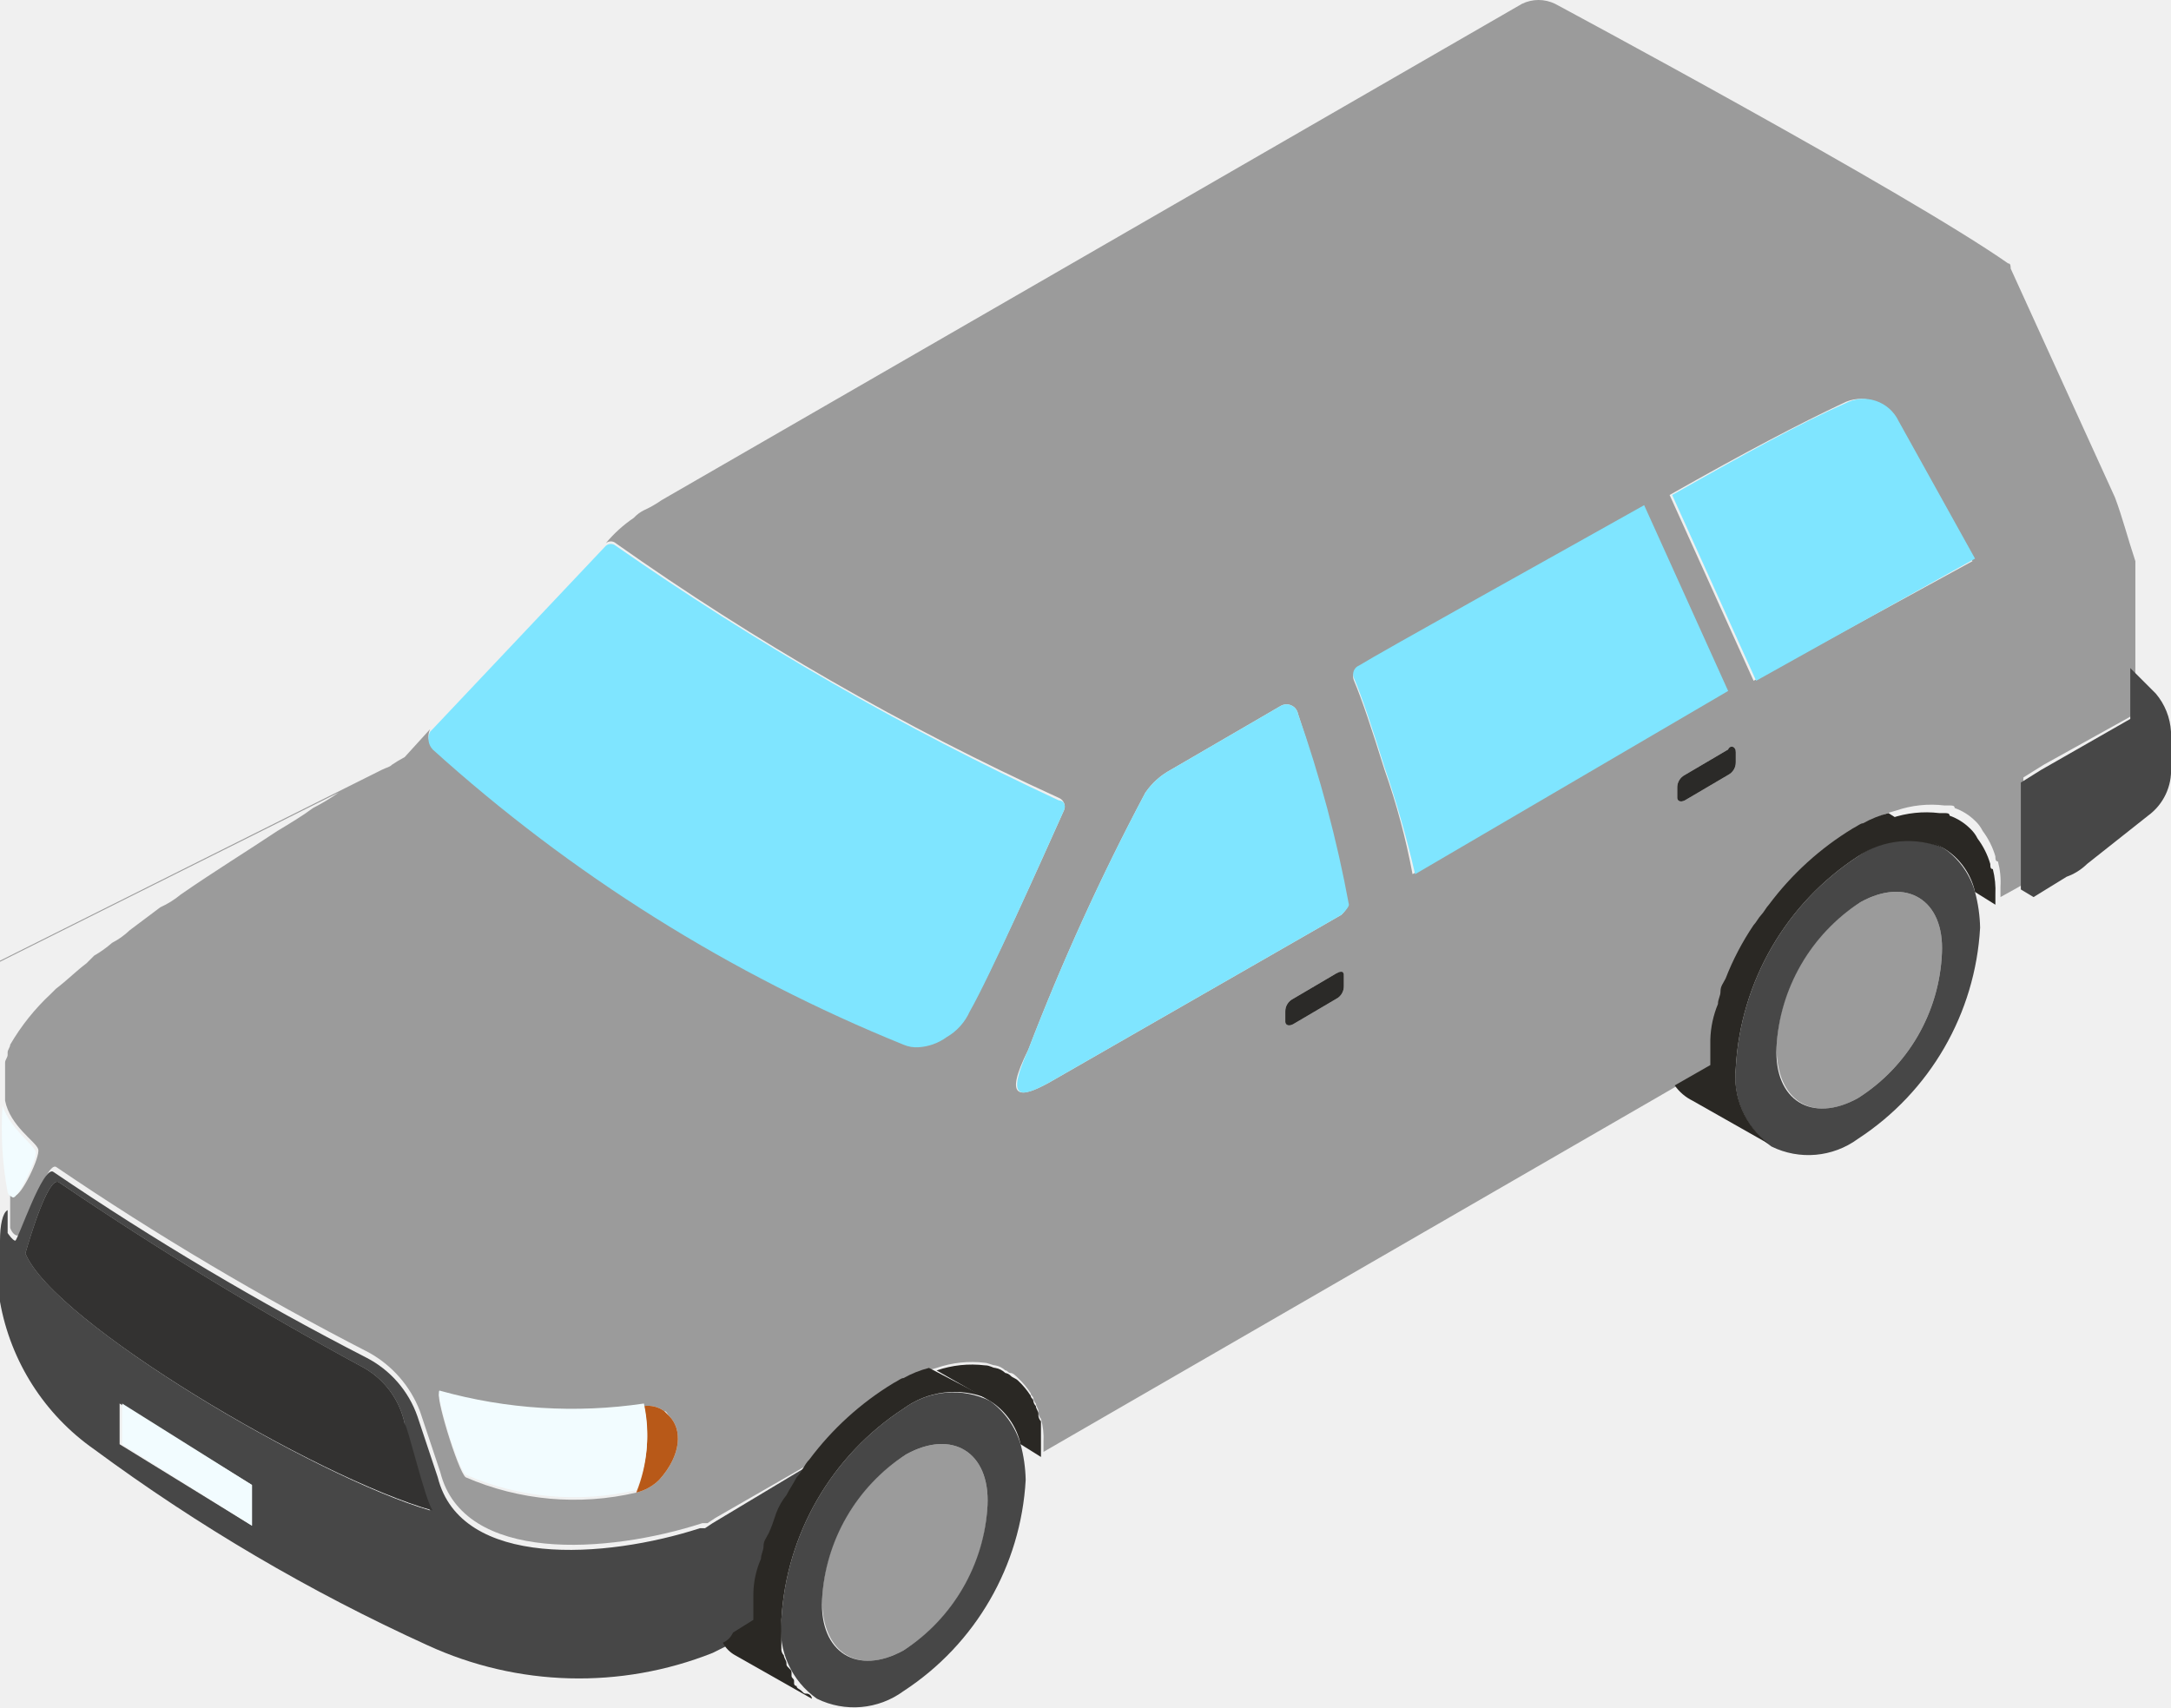
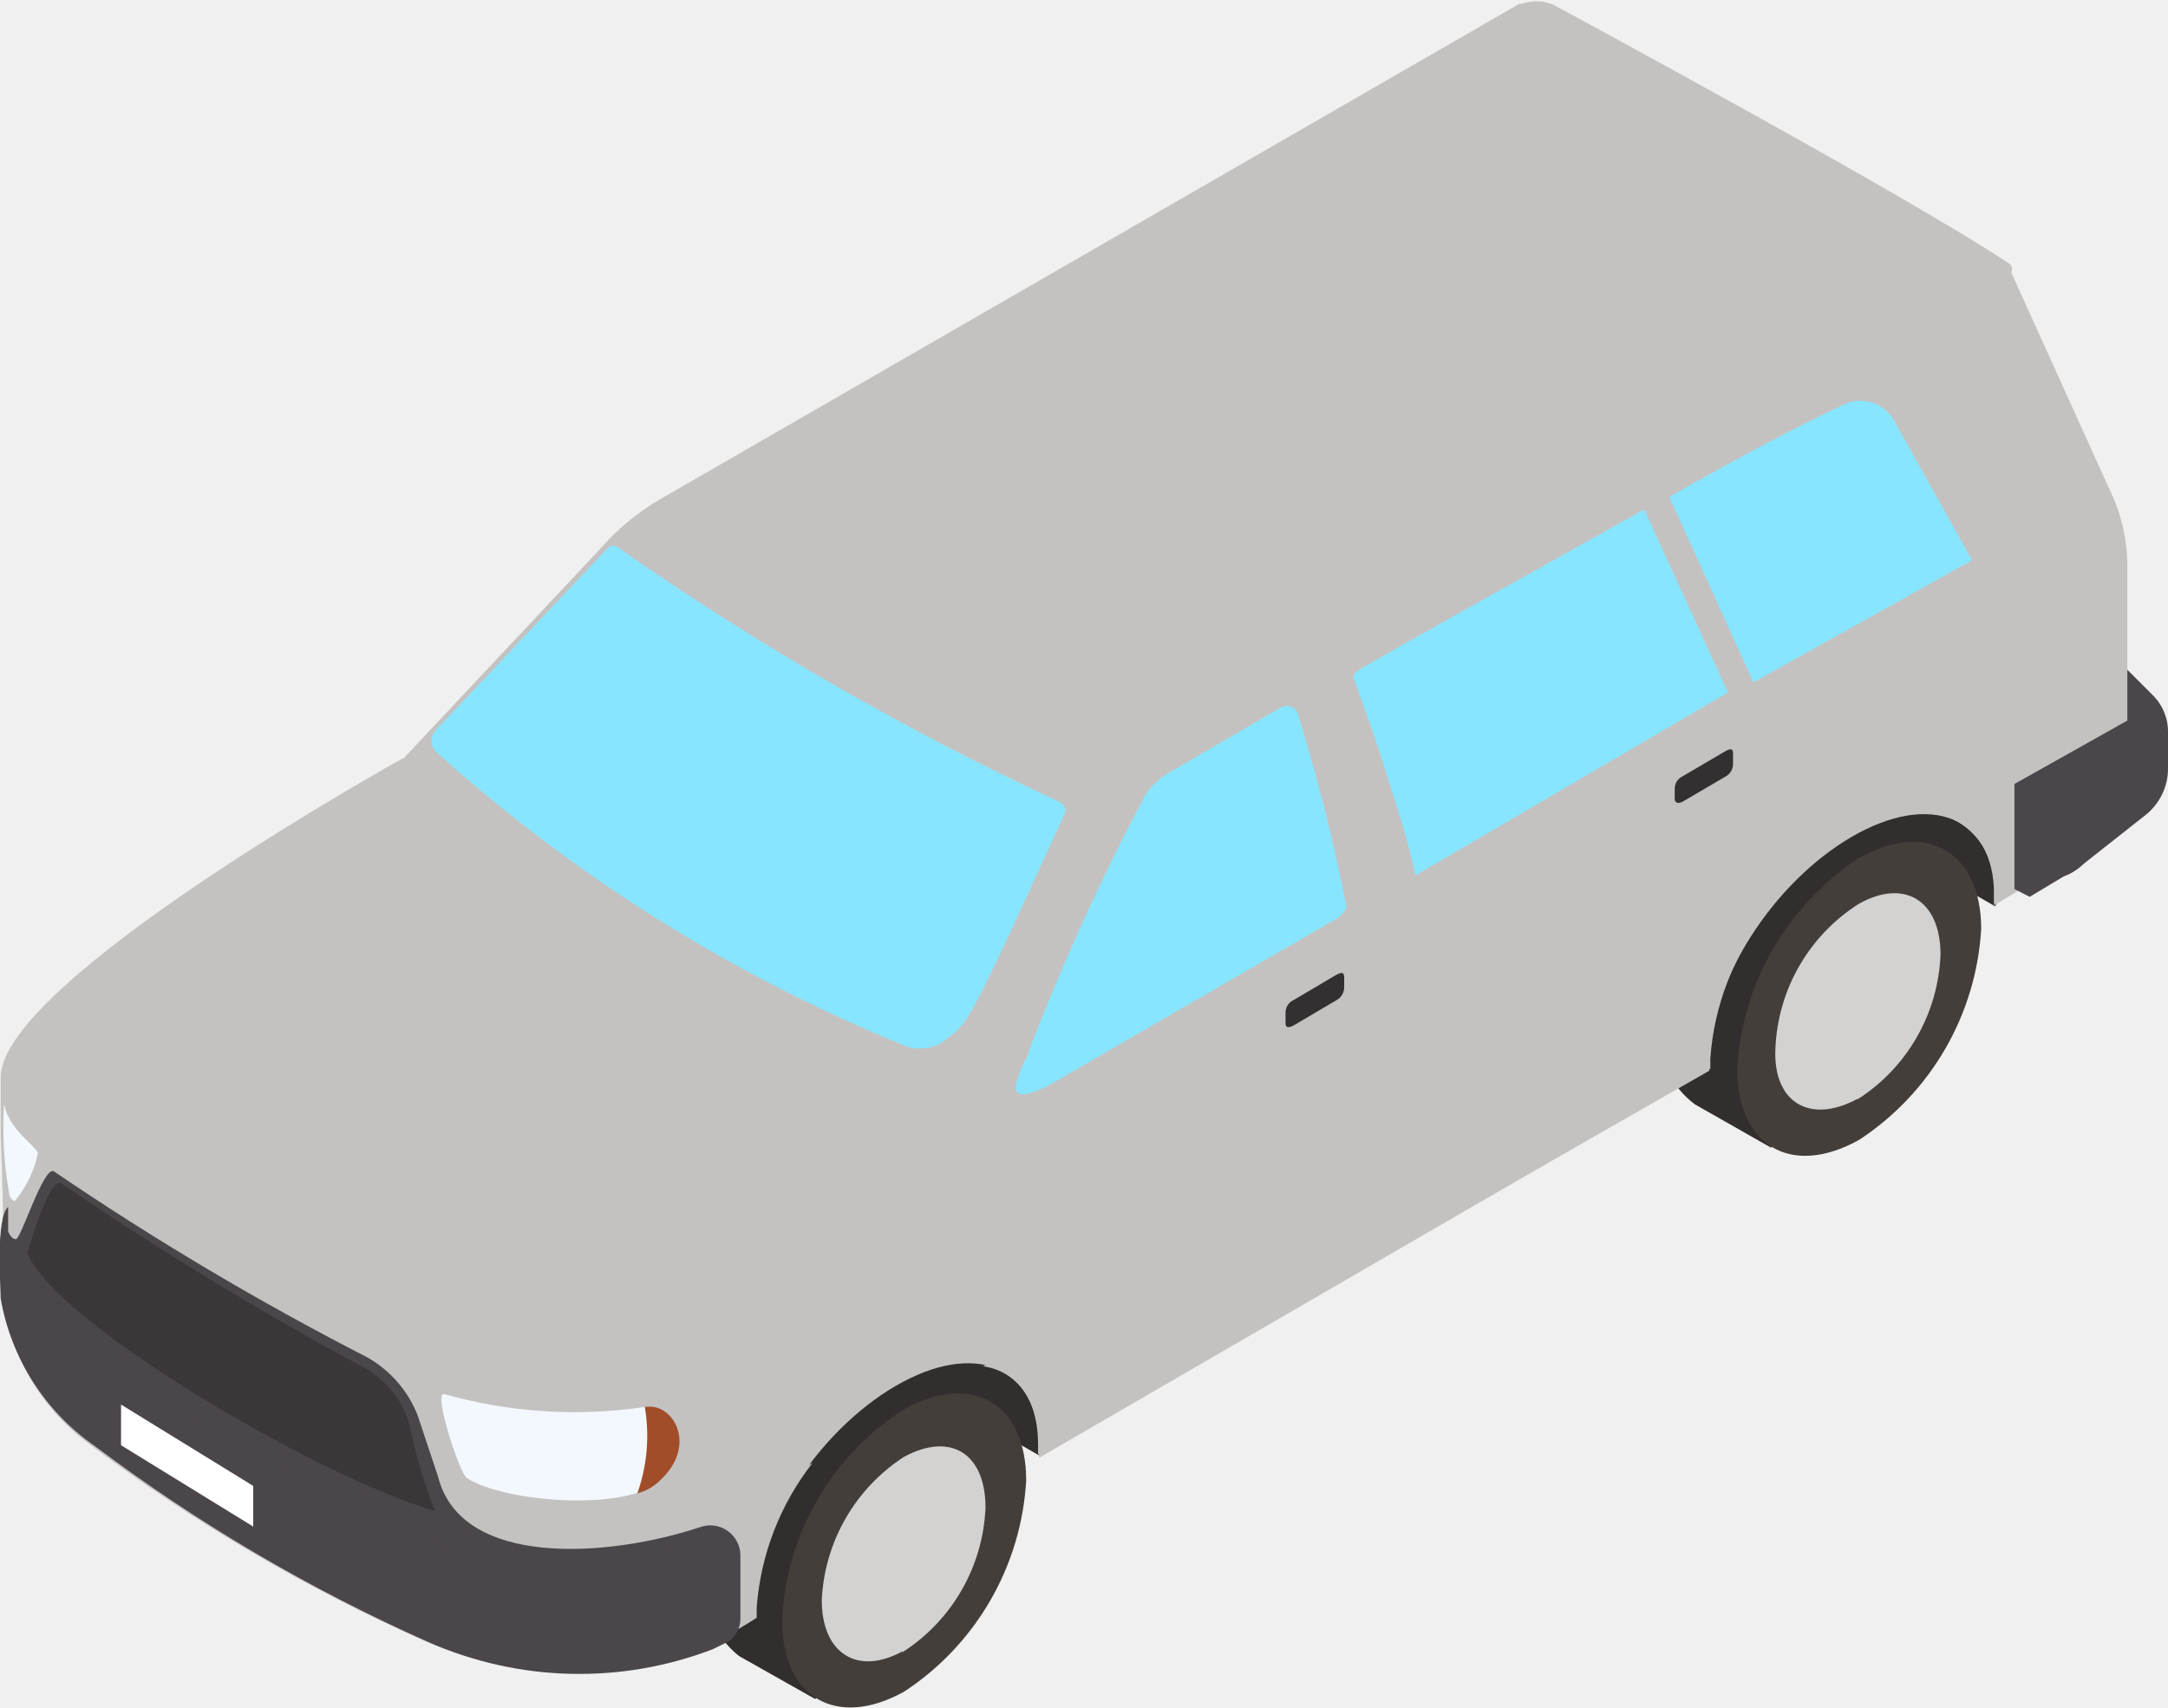
- <svg xmlns="http://www.w3.org/2000/svg" id="Capa_1" data-name="Capa 1" viewBox="0 0 85.3 67.09">
+ <svg xmlns="http://www.w3.org/2000/svg" id="Capa_1" data-name="Capa 1" viewBox="0 0 63.95 50.38">
  <defs>
-     <style>.cls-1{fill:#9b9b9b;}.cls-2{fill:#b85918;}.cls-3{fill:#474747;}.cls-4{fill:#2a2824;}.cls-5,.cls-6{fill:#2b2a28;}.cls-5{isolation:isolate;opacity:0.7;}.cls-7{fill:#7fe5ff;}.cls-8{fill:#f2fcff;}</style>
+     <style>.cls-1{fill:#332e2e;}.cls-2{fill:#443e3b;}.cls-3{fill:#d3d2d1;}.body{fill:#c4c2c1;}.body{fill:#c4c2c1;}.cls-6{fill:#87e5ff;}.cls-12,.cls-8{fill:#4b464a;}.cls-13,.cls-9{fill:#342f31;}.cls-9{opacity:0.7;}.cls-10{fill:#f2f8fd;}.cls-11{fill:#a14d2a;}.cls-12{opacity:0.5;}.cls-14{fill:#fff;}</style>
  </defs>
-   <path class="cls-1" d="M551.5,695.1a7.1,7.1,0,0,0-3.3,5.7c0,2.1,1.4,3,3.2,2a7.1,7.1,0,0,0,3.3-5.7C554.8,695,553.3,694.1,551.5,695.1Z" transform="translate(-515.9 -637.95)" />
-   <path class="cls-1" d="M589,673.4a7.1,7.1,0,0,0-3.3,5.7c0,2.1,1.4,3,3.2,2a7.1,7.1,0,0,0,3.3-5.7C592.3,673.3,590.8,672.4,589,673.4Z" transform="translate(-515.9 -637.95)" />
-   <path class="cls-1" d="M599,657.5l-4.1-9c0-.1,0-.2-.1-.2-4-2.8-17.8-10.2-17.8-10.2a1.48,1.48,0,0,0-1.3,0h0l-33.8,19.5a4.35,4.35,0,0,1-.7.4,1.38,1.38,0,0,0-.4.3h0a5.24,5.24,0,0,0-1.1,1,.3.3,0,0,1,.4,0,107.47,107.47,0,0,0,17.4,10,.37.37,0,0,1,.2.5c-.9,2-2.9,6.5-3.7,7.8a2.19,2.19,0,0,1-.9,1,2.1,2.1,0,0,1-1.1.4,1.27,1.27,0,0,1-.6-.1,62.74,62.74,0,0,1-18.5-11.6.62.62,0,0,1-.1-.7l-1,1.1a5.2,5.2,0,0,0-.5.3c-.1.1-.2.1-.4.2a1966866193407.54,1966866193407.54,0,0,0-.8.4c-.3.2-.6.3-.9.5a8.79,8.79,0,0,1-1,.6h0c-.4.3-.9.6-1.4.9-1.2.8-2.5,1.6-3.8,2.5a3.51,3.51,0,0,1-.8.5l-1.2.9a3,3,0,0,1-.7.5,4.23,4.23,0,0,1-.7.5l-.3.3c-.4.3-.8.7-1.2,1l-.2.2a8.72,8.72,0,0,0-1.6,2c0,.1-.1.2-.1.3v.1c0,.1-.1.2-.1.3v1.5c.2,1,1.2,1.6,1.3,1.9s-.7,1.9-.9,1.8-.2-.2-.2-.2v1.5s.1.3.3.3,1.1-2.9,1.5-2.7a117.36,117.36,0,0,0,12.3,7.3,4.46,4.46,0,0,1,2,2.3l.8,2.4c.9,3.6,6.6,3.2,10.3,2h.2l.3-.2,4-2.3a11.7,11.7,0,0,1,3.3-3c.2-.1.3-.2.4-.2a4.18,4.18,0,0,1,1-.4,4.27,4.27,0,0,1,1.9-.2c.1,0,.3.1.4.1a.76.76,0,0,1,.4.2c.1,0,.1.1.2.1s.2.1.3.2a3.17,3.17,0,0,1,.5.6c0,.1.1.1.1.2a.35.35,0,0,0,.1.2c0,.1.1.2.1.3a.37.37,0,0,0,.1.3,2.77,2.77,0,0,1,.1.9v.4L582,680.5l1.4-.8v-1a3.53,3.53,0,0,1,.3-1.4c0-.2.1-.3.1-.5s.1-.3.2-.5a10.6,10.6,0,0,1,1.1-2.1c.1-.1.2-.3.3-.4s.2-.3.3-.4a11.7,11.7,0,0,1,3.3-3,.76.76,0,0,1,.4-.2,4.18,4.18,0,0,1,1-.4,4.27,4.27,0,0,1,1.9-.2h.2c.1,0,.2,0,.2.1a2.18,2.18,0,0,1,.8.5h0a1.38,1.38,0,0,1,.3.4,3.13,3.13,0,0,1,.5,1c0,.1,0,.2.1.2a3.08,3.08,0,0,1,.1,1v.4l.9-.5h0v-4.2l.8-.5,3.6-2v-6C599.5,659.1,599.3,658.3,599,657.5Zm-57.2,38.6a1.93,1.93,0,0,1-.9.5,10.73,10.73,0,0,1-6.7-.6c-.3-.2-1.3-3.5-1-3.3a19.3,19.3,0,0,0,8,.5h0a1.08,1.08,0,0,1,.8.2c.1,0,.1.1.2.2C542.7,694.1,542.7,695.1,541.8,696.1Zm26.9-19.4a.55.55,0,0,1-.3.5l-1.7,1c-.2.1-.3,0-.3-.1v-.4a.55.55,0,0,1,.3-.5l1.7-1c.2-.1.3,0,.3.1Zm-.1-2.8-11.5,6.6c-1.1.6-1.8.7-.8-1.3a91.54,91.54,0,0,1,4.6-10.1,2.84,2.84,0,0,1,1-.9l4.3-2.5a.46.46,0,0,1,.7.3,53.83,53.83,0,0,1,1.9,7.5C568.9,673.6,568.7,673.8,568.6,673.9Zm1.7-5.7c-.5-1.6-.9-2.8-1.2-3.5a.37.37,0,0,1,.2-.5c.8-.5,8-4.5,11.2-6.3l3.2,7.2-12.3,7.2A27.46,27.46,0,0,0,570.3,668.2Zm13.8-.3a.55.55,0,0,1-.3.5l-1.7,1c-.2.1-.3,0-.3-.1v-.4a.55.55,0,0,1,.3-.5l1.7-1c.2-.1.3,0,.3.1Zm.7-3.2-3.3-7.3c3-1.7,5.1-2.8,6.8-3.6a1.53,1.53,0,0,1,2.1.7l3,5.5Z" transform="translate(-515.9 -637.95)" />
-   <path class="cls-1" d="M526.8,670.7c-1.2.8-2.5,1.6-3.8,2.5A41.29,41.29,0,0,1,526.8,670.7Z" transform="translate(-515.9 -637.95)" />
-   <path class="cls-2" d="M541.8,696.1a1.93,1.93,0,0,1-.9.5,5.82,5.82,0,0,0,.3-3.4,1.08,1.08,0,0,1,.8.2l.2.2C542.7,694.1,542.7,695.1,541.8,696.1Z" transform="translate(-515.9 -637.95)" />
-   <path class="cls-3" d="M554.8,693h0a3.29,3.29,0,0,0-3.4.3,10.61,10.61,0,0,0-4.8,8.3,3.32,3.32,0,0,0,1.4,3.1,3.29,3.29,0,0,0,3.4-.3,10.61,10.61,0,0,0,4.8-8.3,5.9,5.9,0,0,0-.2-1.4A3.25,3.25,0,0,0,554.8,693Zm-3.4,9.8c-1.8,1-3.3.1-3.2-2a7.25,7.25,0,0,1,3.3-5.7c1.8-1,3.3-.1,3.2,2A7.25,7.25,0,0,1,551.4,702.8Z" transform="translate(-515.9 -637.95)" />
-   <path class="cls-3" d="M592.3,671.3a3.29,3.29,0,0,0-3.4.3,10.61,10.61,0,0,0-4.8,8.3,3.32,3.32,0,0,0,1.4,3.1,3.29,3.29,0,0,0,3.4-.3,10.61,10.61,0,0,0,4.8-8.3,5.9,5.9,0,0,0-.2-1.4A3.11,3.11,0,0,0,592.3,671.3Zm-3.4,9.8c-1.8,1-3.3.1-3.2-2a7.25,7.25,0,0,1,3.3-5.7c1.8-1,3.3-.1,3.2,2A7.1,7.1,0,0,1,588.9,681.1Z" transform="translate(-515.9 -637.95)" />
-   <path class="cls-3" d="M543.9,697.8l-.3.2h-.2c-3.7,1.2-9.4,1.6-10.3-2l-.8-2.4a4.11,4.11,0,0,0-2-2.3A117.36,117.36,0,0,1,518,684c-.4-.3-1.4,2.7-1.5,2.7s-.3-.3-.3-.3v-.9c-.2.1-.3.6-.3,1.2v2.4a9,9,0,0,0,3.7,5.8,72.81,72.81,0,0,0,13.1,7.7,14.24,14.24,0,0,0,11.2.3l.6-.3h0a.78.78,0,0,0,.4-.4l.8-.5v-1a3.53,3.53,0,0,1,.3-1.4c0-.2.1-.3.1-.5s.1-.3.2-.5.2-.5.3-.8a2.51,2.51,0,0,1,.4-.7c.1-.2.3-.5.4-.7h0c.2-.2.3-.5.5-.7Zm-18.1.1-5.2-3.2v-1.6l5.2,3.2Zm-8.9-10.7c.2-.7.9-3,1.3-2.8a139,139,0,0,0,12,7.3,3.31,3.31,0,0,1,1.6,2.2,20.52,20.52,0,0,0,1,3.4C528.3,696,518,689.9,516.9,687.2Z" transform="translate(-515.9 -637.95)" />
-   <path class="cls-3" d="M532.9,697.3c-4.6-1.3-14.9-7.4-16-10.1.2-.7.9-3,1.3-2.8a139,139,0,0,0,12,7.3,3.31,3.31,0,0,1,1.6,2.2C531.9,693.9,532.6,696.9,532.9,697.3Z" transform="translate(-515.9 -637.95)" />
-   <path class="cls-3" d="M601.2,666.7v1.4a2.2,2.2,0,0,1-.9,1.9l-2.4,1.9a2.18,2.18,0,0,1-.8.5l-1.3.8-.5-.3h0v-4.2l.8-.5,3.5-2v-2l1,1A2.53,2.53,0,0,1,601.2,666.7Z" transform="translate(-515.9 -637.95)" />
-   <path class="cls-4" d="M556.8,694.8v.4l-.8-.5a2.69,2.69,0,0,0-1.2-1.7h0l-2.1-1.2a4.27,4.27,0,0,1,1.9-.2h0c.2,0,.3.1.4.1a.76.76,0,0,1,.4.2.35.35,0,0,1,.2.1c.1.1.2.1.3.2a3.17,3.17,0,0,1,.5.6c0,.1.1.1.1.2a.35.35,0,0,0,.1.2c0,.1.1.2.1.3a.37.37,0,0,0,.1.3Z" transform="translate(-515.9 -637.95)" />
-   <path class="cls-4" d="M594.3,673.1v.4l-.8-.5h0a2.69,2.69,0,0,0-1.2-1.7l-2.1-1.2a4.27,4.27,0,0,1,1.9-.2h.2c.1,0,.2,0,.2.1a2.18,2.18,0,0,1,.8.5h0a1.38,1.38,0,0,1,.3.4,3.13,3.13,0,0,1,.5,1c0,.1,0,.2.1.2A3.4,3.4,0,0,1,594.3,673.1Z" transform="translate(-515.9 -637.95)" />
-   <path class="cls-4" d="M554.7,692.9a3.39,3.39,0,0,0-3.3.4,10.61,10.61,0,0,0-4.8,8.3v1.1a.37.37,0,0,0,.1.3c0,.1.1.2.1.3s0,.1.1.2.1.1.1.2v.1c0,.1.1.1.1.2v.1a.1.1,0,0,0,.1.1c0,.1.1.1.2.2s.1.1.2.1.2.1.2.2l-3-1.7a1.21,1.21,0,0,1-.5-.5h0a.78.78,0,0,0,.4-.4l.8-.5v-1a3.53,3.53,0,0,1,.3-1.4c0-.2.1-.3.1-.5s.1-.3.2-.5.2-.5.3-.8a2.51,2.51,0,0,1,.4-.7c.1-.2.3-.5.4-.7h0c.2-.2.3-.5.5-.7a11.7,11.7,0,0,1,3.3-3c.2-.1.3-.2.4-.2a4.18,4.18,0,0,1,1-.4Z" transform="translate(-515.9 -637.95)" />
-   <path class="cls-4" d="M554.8,693Z" transform="translate(-515.9 -637.95)" />
-   <path class="cls-4" d="M592.3,671.3a3.53,3.53,0,0,0-3.4.3,10.61,10.61,0,0,0-4.8,8.3,3.31,3.31,0,0,0,1.3,3l-3-1.7a1.87,1.87,0,0,1-.7-.6l1.4-.8v-1a3.93,3.93,0,0,1,.3-1.4c0-.2.1-.3.1-.5s.1-.3.2-.5a10.6,10.6,0,0,1,1.1-2.1c.1-.1.2-.3.3-.4s.2-.3.3-.4a11.7,11.7,0,0,1,3.3-3c.2-.1.3-.2.4-.2a4.18,4.18,0,0,1,1-.4Z" transform="translate(-515.9 -637.95)" />
-   <path class="cls-5" d="M532.9,697.3c-4.6-1.3-14.9-7.4-16-10.1.2-.7.9-3,1.3-2.8a139,139,0,0,0,12,7.3,3.31,3.31,0,0,1,1.6,2.2C531.9,693.9,532.6,696.9,532.9,697.3Z" transform="translate(-515.9 -637.95)" />
-   <path class="cls-6" d="M568.7,676.3v.4a.55.55,0,0,1-.3.5l-1.7,1c-.2.1-.3,0-.3-.1v-.4a.55.55,0,0,1,.3-.5l1.7-1C568.6,676.1,568.7,676.1,568.7,676.3Z" transform="translate(-515.9 -637.95)" />
-   <path class="cls-6" d="M584.1,667.5v.4a.55.55,0,0,1-.3.5l-1.7,1c-.2.1-.3,0-.3-.1v-.4a.55.55,0,0,1,.3-.5l1.7-1C583.9,667.2,584.1,667.3,584.1,667.5Z" transform="translate(-515.9 -637.95)" />
-   <path class="cls-7" d="M557.7,669.8c-.9,2-2.9,6.5-3.7,7.9a2.19,2.19,0,0,1-.9,1,2.1,2.1,0,0,1-1.1.4,1.27,1.27,0,0,1-.6-.1,62.74,62.74,0,0,1-18.5-11.6.62.62,0,0,1-.1-.7h0l.1-.1,6.8-7.2h0a.3.3,0,0,1,.4,0,115.46,115.46,0,0,0,17.4,10C557.7,669.4,557.8,669.6,557.7,669.8Z" transform="translate(-515.9 -637.95)" />
-   <path class="cls-7" d="M568.9,673.5c0,.1-.2.3-.3.4l-11.5,6.6c-1.1.6-1.7.7-.8-1.3a91.54,91.54,0,0,1,4.6-10.1,2.84,2.84,0,0,1,1-.9l4.3-2.5a.46.46,0,0,1,.7.3A49.62,49.62,0,0,1,568.9,673.5Z" transform="translate(-515.9 -637.95)" />
-   <path class="cls-7" d="M593.5,659.9l-8.6,4.8-3.3-7.3c3-1.7,5-2.8,6.8-3.6a1.53,1.53,0,0,1,2.1.7Z" transform="translate(-515.9 -637.95)" />
-   <path class="cls-7" d="M583.8,665.1l-12.3,7.2a42.09,42.09,0,0,0-1.2-4.2c-.5-1.6-.9-2.8-1.2-3.5a.37.37,0,0,1,.2-.5c.8-.5,8-4.5,11.2-6.3Z" transform="translate(-515.9 -637.95)" />
-   <path class="cls-8" d="M540.9,696.5a10.73,10.73,0,0,1-6.7-.6c-.3-.2-1.3-3.5-1-3.3a19.3,19.3,0,0,0,8,.5A5.7,5.7,0,0,1,540.9,696.5Z" transform="translate(-515.9 -637.95)" />
-   <path class="cls-8" d="M517.3,683.2c.1.2-.7,1.9-.9,1.8s-.2-.2-.2-.2a13.7,13.7,0,0,1-.2-3.4h0C516.3,682.3,517.2,682.9,517.3,683.2Z" transform="translate(-515.9 -637.95)" />
-   <polygon class="cls-8" points="9.9 58.35 9.9 59.95 4.8 56.75 4.8 55.15 9.9 58.35" />
+   <polygon class="cls-1" points="31.1 37.84 32.45 39.79 30.65 42.94 24.5 39.41 31.1 37.84" />
+   <polygon class="cls-1" points="59.3 21.64 60.57 23.59 58.85 26.74 52.62 23.14 59.3 21.64" />
+   <path class="cls-1" d="M98.11,100.55a2.48,2.48,0,0,1,2.55-.23l2.25,1.28-5.1,8.77-2.25-1.27a2.67,2.67,0,0,1-1-2.33,8.14,8.14,0,0,1,3.6-6.22" transform="translate(-73.76 -60.24)" />
+   <path class="cls-2" d="M96.83,108.05c0,2.25,1.58,3.22,3.6,2.1a8,8,0,0,0,3.6-6.23c0-2.25-1.57-3.22-3.6-2.1a7.79,7.79,0,0,0-3.6,6.23" transform="translate(-73.76 -60.24)" />
+   <path class="cls-3" d="M100.36,109a5.33,5.33,0,0,0,2.47-4.28c0-1.57-1-2.25-2.4-1.5A5.33,5.33,0,0,0,98,107.45c0,1.57,1.05,2.25,2.4,1.5" transform="translate(-73.76 -60.24)" />
+   <path class="cls-1" d="M126.31,84.27a2.45,2.45,0,0,1,2.55-.22l2.25,1.27L126,94.1l-2.25-1.28a2.65,2.65,0,0,1-1.05-2.32,7.76,7.76,0,0,1,3.6-6.23" transform="translate(-73.76 -60.24)" />
+   <path class="cls-2" d="M125,91.77c0,2.25,1.57,3.23,3.6,2.1a8,8,0,0,0,3.6-6.22c0-2.25-1.58-3.23-3.6-2.1a8,8,0,0,0-3.6,6.22" transform="translate(-73.76 -60.24)" />
+   <path class="cls-3" d="M128.56,92.67A5.31,5.31,0,0,0,131,88.4c0-1.58-1.05-2.25-2.4-1.5a5.31,5.31,0,0,0-2.47,4.27c-.08,1.58,1,2.25,2.4,1.5" transform="translate(-73.76 -60.24)" />
+   <path class="body" d="M85.66,82.62l5.77-6.15a7.12,7.12,0,0,1,1.8-1.5l25.35-14.62c.3-.15,3.08,4.72,3.08,4.72l11.4,3.15L136.13,75a5.13,5.13,0,0,1,.38,1.88V81.2c.15.15.37.3.37.52v1.2a1.85,1.85,0,0,1-.67,1.43l-2.63,2-1,.6v-.3c0-2.32-1.88-3.07-4.2-1.72s-4.2,4.27-4.2,6.6v.3l-19.8,11.32v-.3c0-2.32-1.88-3.07-4.2-1.72s-4.2,4.27-4.2,6.6v.3l-1.35.82a11,11,0,0,1-8.4-.22,50.73,50.73,0,0,1-9.83-5.78,6.42,6.42,0,0,1-2.62-5.17v-.23c0-.3.07-.52.07-.9,0-1.5-.07-2.47-.07-2.92V92c.07-2.85,11.85-9.38,11.85-9.38" transform="translate(-73.76 -60.24)" />
+   <path class="body" d="M87.91,109.1a10.55,10.55,0,0,0,6.82-.3l1.35-.83v-.3a7.87,7.87,0,0,1,1.65-4.27Zm14.85-8.55c1,.15,1.65,1,1.65,2.4v.3l19.8-11.48v-.3a7.79,7.79,0,0,1,1.65-4.27Zm33.75-19.5v.07c.15.15.37.3.37.53v1.2a1.83,1.83,0,0,1-.67,1.42l-2.63,2-1,.6v-.23a2.23,2.23,0,0,0-1.65-2.4Z" transform="translate(-73.76 -60.24)" />
+   <path class="body" d="M93.23,75l25.35-14.62a1.28,1.28,0,0,1,1,0S130,66,133,68a.21.21,0,0,1,0,.37c-2.32,1.28-18,9.9-19.57,10.73s-5.85,3.45-7.13,4.12a.65.65,0,0,1-.52.08c-2.48-.75-13.65-7.5-13.28-7.8s.45-.3.75-.53" transform="translate(-73.76 -60.24)" />
+   <path class="cls-6" d="M100.88,91.17a1.13,1.13,0,0,0,.83-.3,2.07,2.07,0,0,0,.67-.75c.6-1,2.1-4.42,2.78-5.85a.27.27,0,0,0-.15-.37A85.86,85.86,0,0,1,92,76.4a.22.22,0,0,0-.3,0l-5.1,5.4a.46.46,0,0,0,0,.6,47.22,47.22,0,0,0,13.87,8.7.87.87,0,0,0,.45.07" transform="translate(-73.76 -60.24)" />
+   <path class="cls-6" d="M104.11,91.25a67.36,67.36,0,0,1,3.45-7.58,2.07,2.07,0,0,1,.75-.67l3.22-1.88a.35.35,0,0,1,.53.23A56.12,56.12,0,0,1,113.48,87c0,.08-.15.23-.22.3l-8.63,5c-.82.37-1.27.45-.52-1" transform="translate(-73.76 -60.24)" />
+   <path class="body" d="M85.36,82.85c1.12,1.42,7.57,7.57,17.25,10.57,0,0-9.23,7.28-12.45,7.73-2.48.3-4.8-1.05-8.48-3.08-7-3.82-7.65-5.25-7.65-6-.15-2.55,9.08-8,11.33-9.22" transform="translate(-73.76 -60.24)" />
+   <path class="cls-8" d="M74,96.57s.08.23.23.23.82-2.18,1.12-2a87.31,87.31,0,0,0,9.23,5.48,3.38,3.38,0,0,1,1.5,1.72l.6,1.8c.67,2.7,5,2.4,7.72,1.5a.89.89,0,0,1,1.2.83V108a.8.8,0,0,1-.37.68l-.45.22a11,11,0,0,1-8.4-.22,50.73,50.73,0,0,1-9.83-5.78,6.69,6.69,0,0,1-2.77-4.35c0-.3-.15-2.4.22-2.7Z" transform="translate(-73.76 -60.24)" />
+   <path class="cls-9" d="M74.56,97.25c.15-.53.67-2.25,1-2.1,3.38,2.32,7,4.42,9,5.47a2.9,2.9,0,0,1,1.28,1.65,14.79,14.79,0,0,0,.75,2.55c-3.45-1-11.18-5.55-12-7.57" transform="translate(-73.76 -60.24)" />
+   <path class="cls-10" d="M92.78,101.75c.75-.15,1.5,1.12.45,2.17-.9.9-4.5.68-5.7-.07-.22-.15-1-2.55-.67-2.48a14.09,14.09,0,0,0,5.92.38" transform="translate(-73.76 -60.24)" />
+   <path class="cls-11" d="M92.78,101.75c.83-.15,1.58,1.12.45,2.17a1.48,1.48,0,0,1-.67.38,5.08,5.08,0,0,0,.22-2.55" transform="translate(-73.76 -60.24)" />
+   <path class="cls-10" d="M74.18,95.67c-.07,0-.15-.15-.15-.22a11.18,11.18,0,0,1-.15-2.63c.15.75.9,1.2,1,1.43a3.19,3.19,0,0,1-.68,1.42" transform="translate(-73.76 -60.24)" />
+   <path class="cls-12" d="M73.81,96.8c.07.15.15.22.22.37a4,4,0,0,0,.75.9c.3.3.68.68,1.13,1.05A40.52,40.52,0,0,0,83,103.55c.68.37,1.35.67,2,1a21.38,21.38,0,0,0,2,.82c.68.23,1.35.38,2,.53a8.44,8.44,0,0,0,1.8.22,11.42,11.42,0,0,0,1.58-.07l1.2-.23a2.79,2.79,0,0,0,1-.37c.08-.08.15,0,.23.07s0,.15-.08.23a7,7,0,0,1-1,.45c-.3.07-.75.22-1.2.3a5.46,5.46,0,0,1-1.58.07,15.82,15.82,0,0,1-1.87-.15,10.1,10.1,0,0,1-2-.52c-.67-.23-1.42-.53-2.1-.83s-1.35-.67-2.1-1.05c-1.35-.75-2.7-1.5-4-2.25a30.09,30.09,0,0,1-3.23-2.32,7.92,7.92,0,0,1-1.12-1.13,5.63,5.63,0,0,1-.68-1,.58.58,0,0,1-.07-.6" transform="translate(-73.76 -60.24)" />
+   <path class="cls-8" d="M136.51,81.5V80l.75.75a1.52,1.52,0,0,1,.45,1.12v1a1.75,1.75,0,0,1-.68,1.43l-1.8,1.42a1.67,1.67,0,0,1-.6.38l-1,.6-.45-.23V83.37Z" transform="translate(-73.76 -60.24)" />
+   <path class="cls-13" d="M111.91,90.5l1.27-.75a.43.43,0,0,0,.23-.38v-.3c0-.15-.08-.15-.23-.07l-1.27.75a.4.4,0,0,0-.23.37v.3c0,.15.08.15.23.08" transform="translate(-73.76 -60.24)" />
+   <path class="cls-13" d="M123.38,83.9l1.28-.75a.42.42,0,0,0,.22-.38v-.3c0-.15-.07-.15-.22-.07l-1.28.75a.4.4,0,0,0-.22.37v.3c0,.08.07.15.22.08" transform="translate(-73.76 -60.24)" />
+   <path class="cls-6" d="M131.93,76.77l-6.45,3.6L123,74.9c2.25-1.28,3.82-2.1,5.1-2.7a1.14,1.14,0,0,1,1.57.52Z" transform="translate(-73.76 -60.24)" />
+   <path class="cls-6" d="M113.86,80c.6-.38,6-3.38,8.4-4.73l2.47,5.4-9.22,5.4c-.23-1.12-.6-2.17-.9-3.15-.38-1.2-.68-2-.9-2.62-.08-.08,0-.23.15-.3" transform="translate(-73.76 -60.24)" />
+   <polygon class="cls-14" points="3.57 41.44 7.47 43.84 7.47 45.04 3.57 42.64 3.57 41.44" />
</svg>
